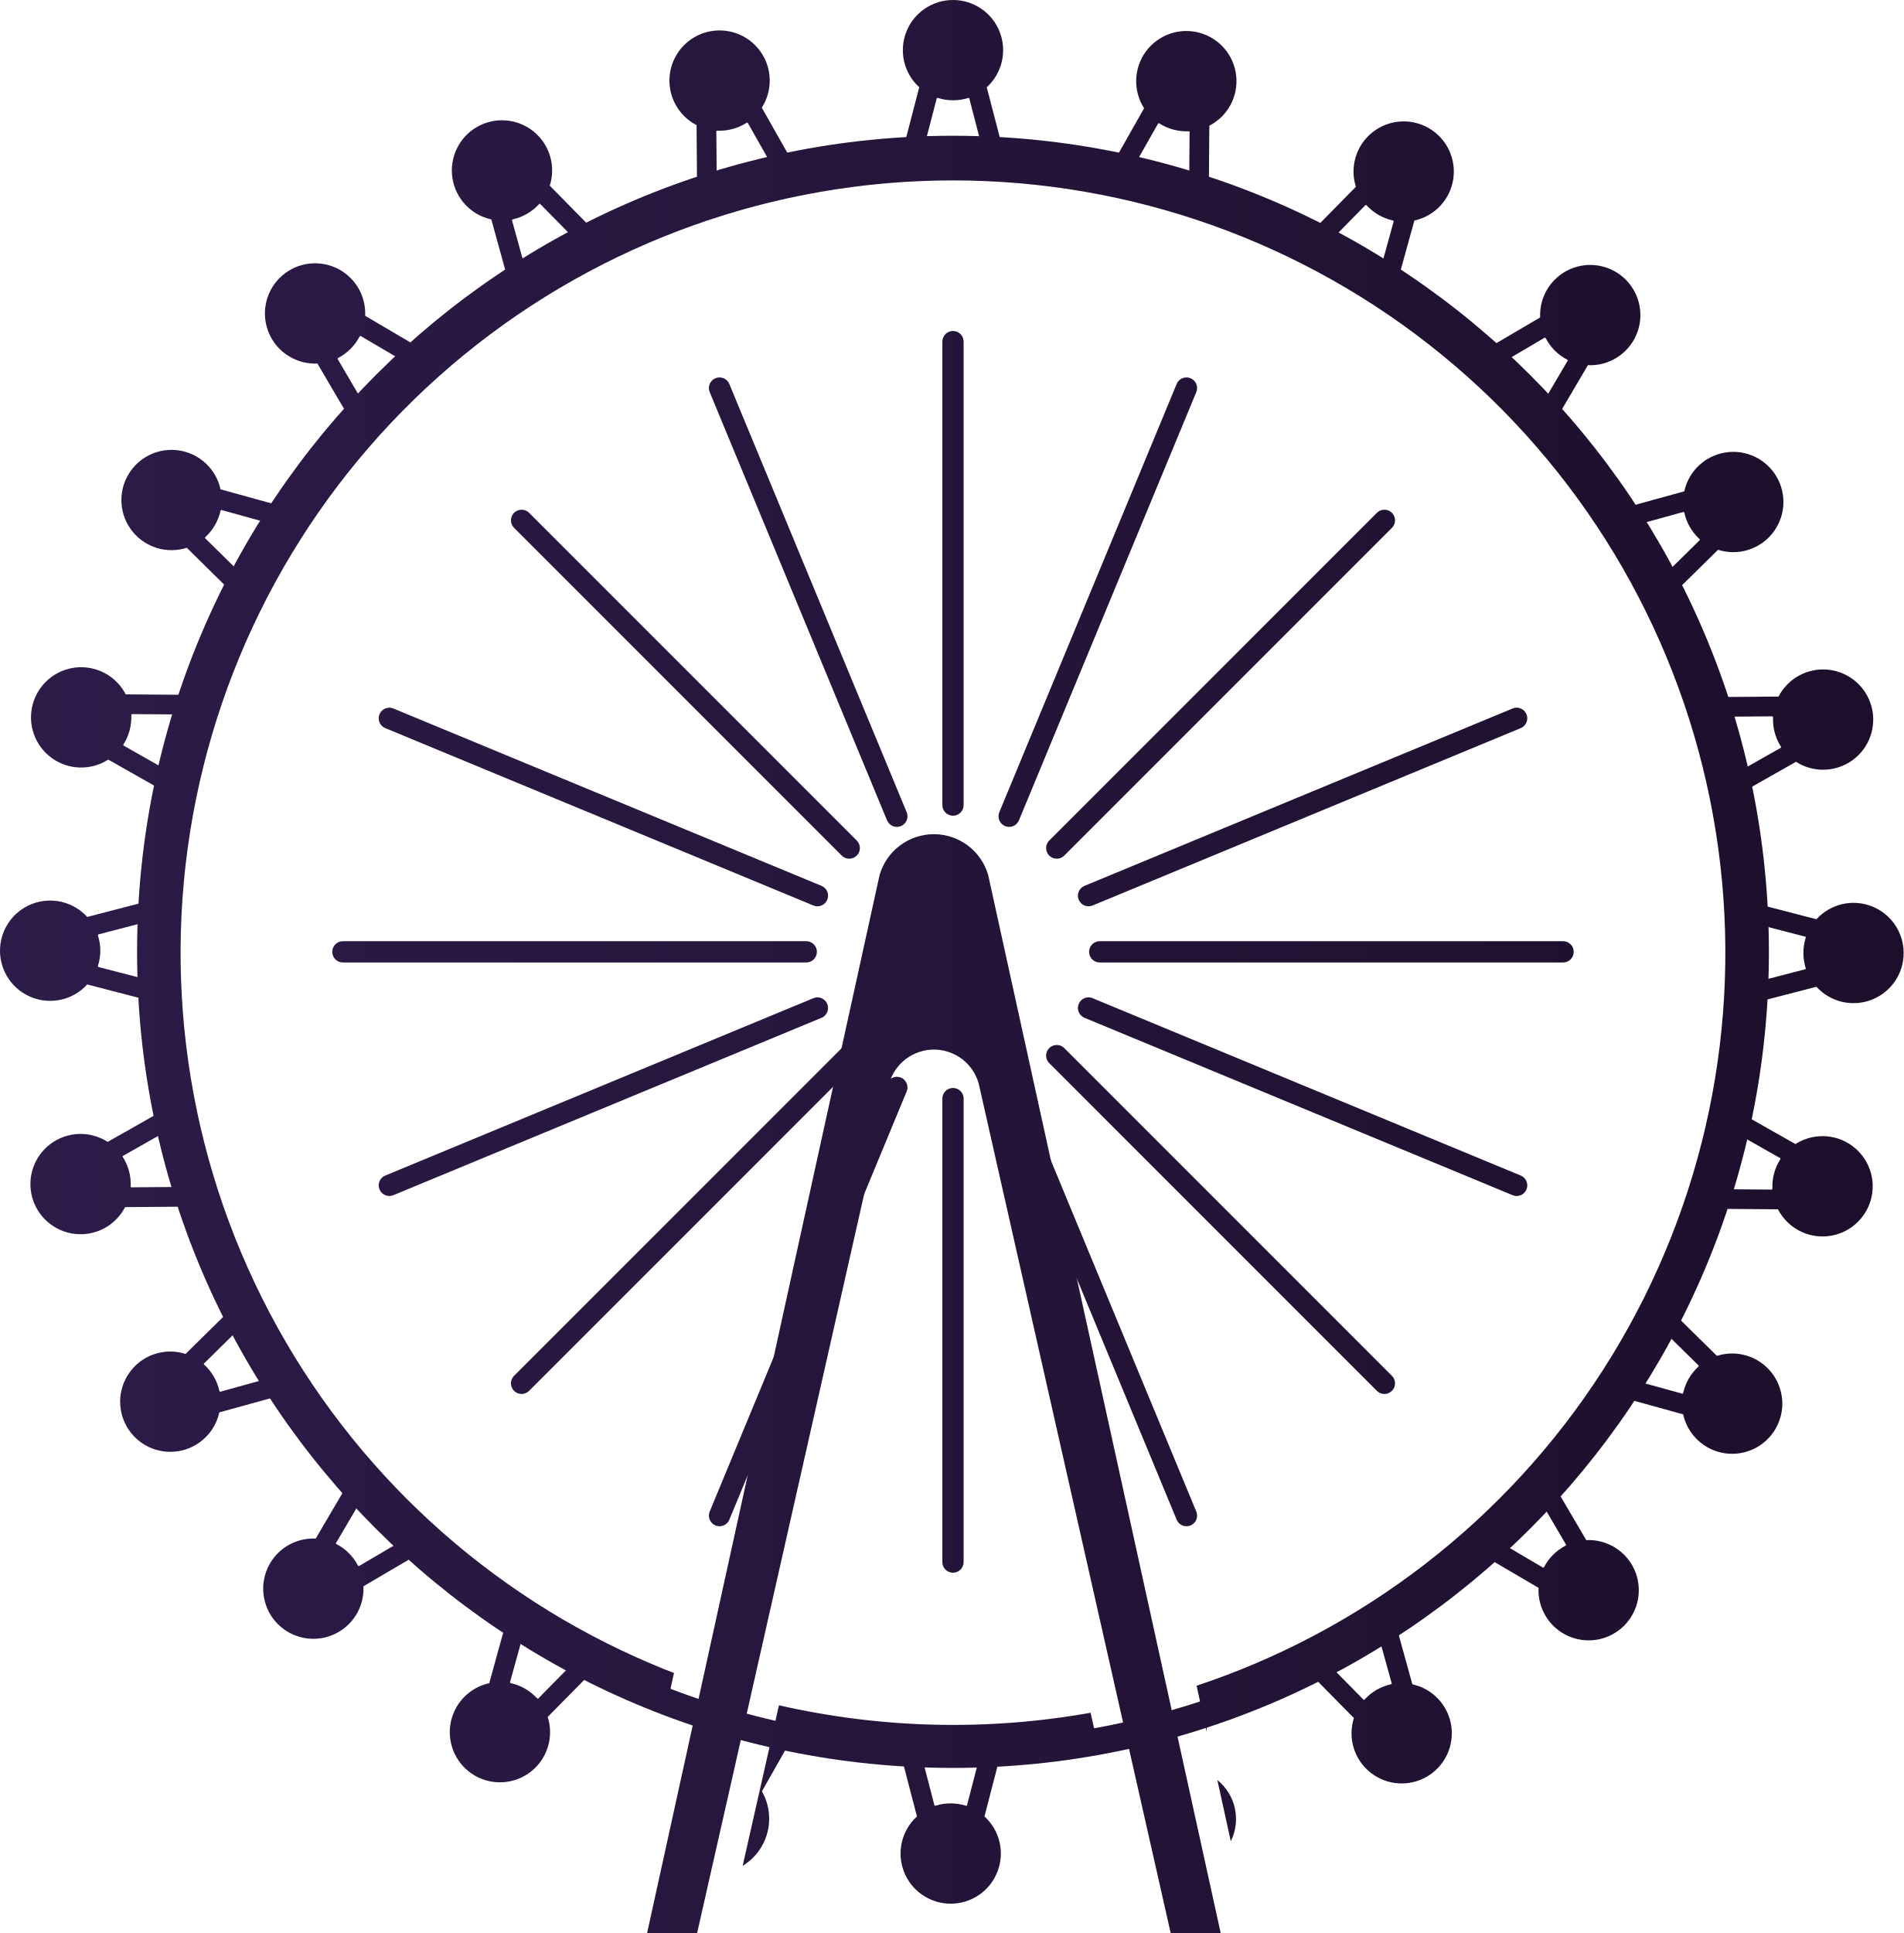
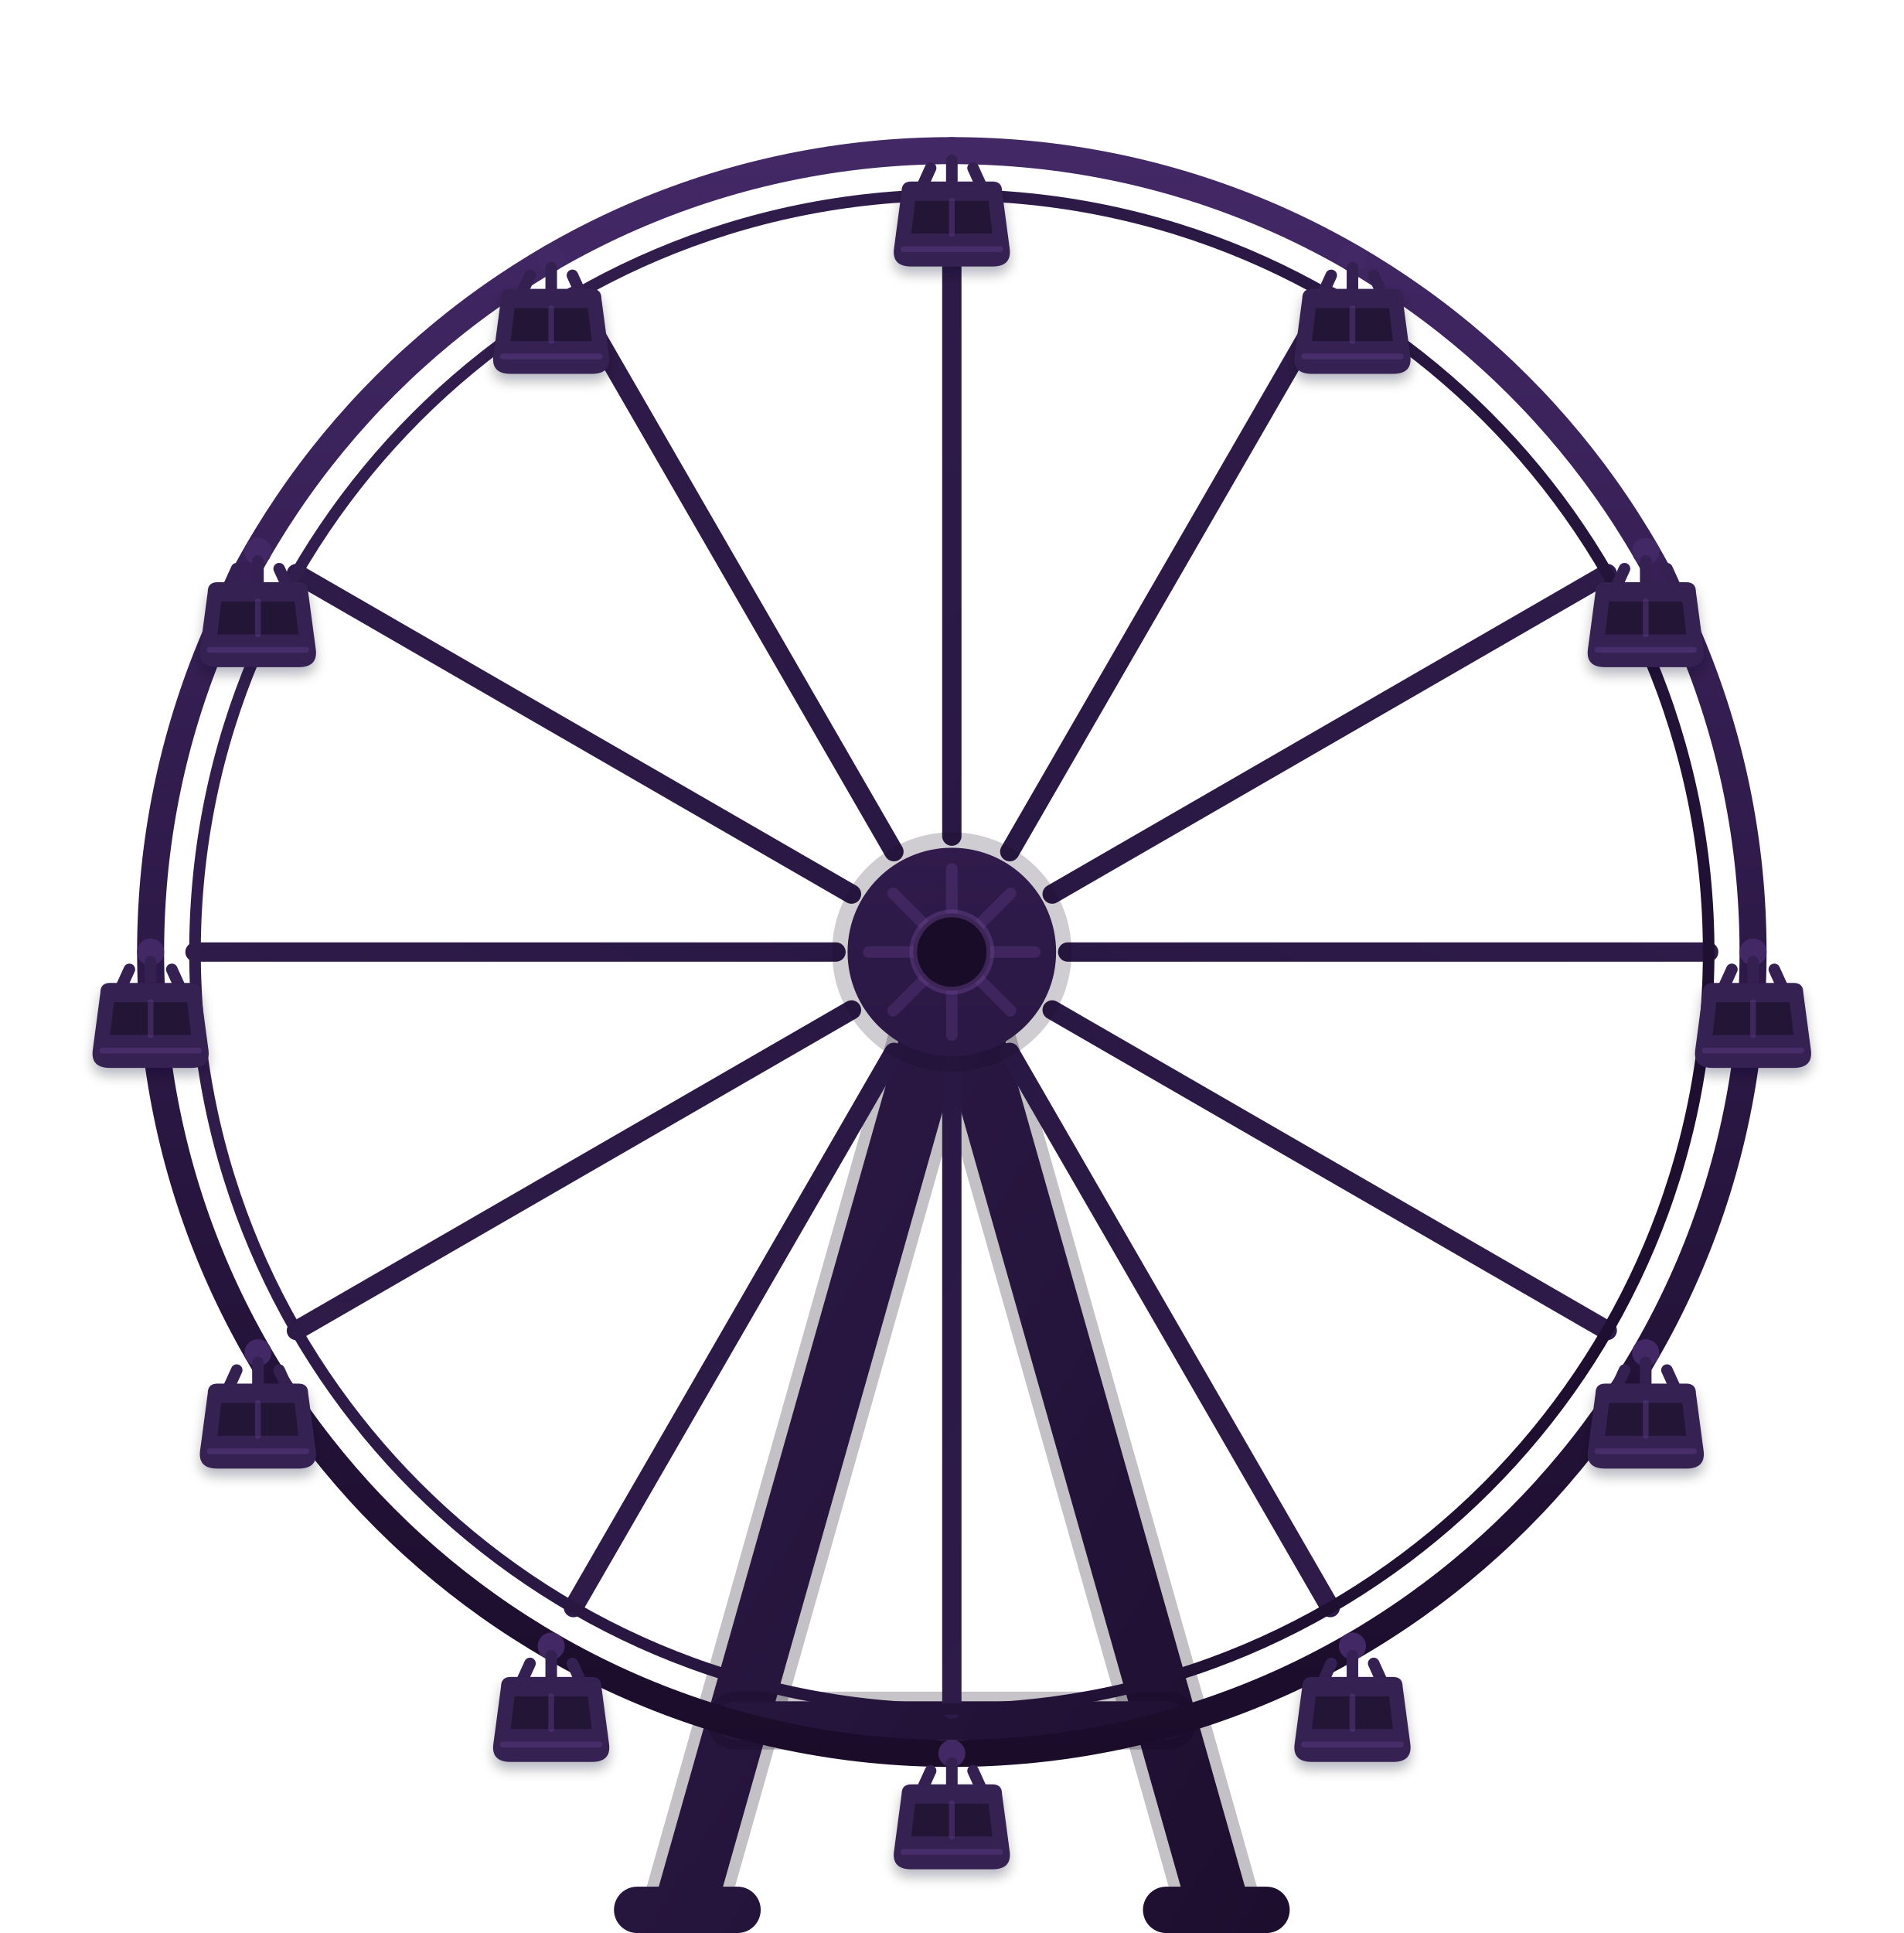
- <svg xmlns="http://www.w3.org/2000/svg" preserveAspectRatio="none" overflow="visible" style="display: block;" width="493" height="500.494" viewBox="0 0 493 500.494" fill="none">
+ <svg xmlns="http://www.w3.org/2000/svg" width="493" height="500.494" viewBox="0 0 493 500.494" fill="none" preserveAspectRatio="xMidYMid meet">
  <style>
-   #ferris-wheel-wheel {
-     animation: ferris-wheel-turn 72s linear infinite;
-     transform-box: view-box;
-     transform-origin: 246.8px 246.45px;
-   }
+     #ferris-wheel-rotor,
+     .ferris-wheel-carriage {
+       animation-duration: 72s;
+       animation-iteration-count: infinite;
+       animation-timing-function: linear;
+       will-change: transform;
+     }

-   @keyframes ferris-wheel-turn {
-     to {
-       transform: rotate(360deg);
+     #ferris-wheel-rotor {
+       animation-name: ferris-wheel-turn;
+       transform-box: view-box;
+       transform-origin: 246.5px 246.5px;
    }
-   }

-   @media (prefers-reduced-motion: reduce) {
-     #ferris-wheel-wheel {
-       animation: none;
+     .ferris-wheel-carriage {
+       animation-name: ferris-wheel-level-carriage;
+       transform-origin: 0 0;
    }
-   }
- </style>
-   <g id="Layer 8">
-     <path id="ferris-wheel-supports" d="M304.202 446.243L316.126 500.494H303.171L294.774 463.347L289.94 441.961L253.443 280.486C252.723 277.971 251.203 275.759 249.114 274.185C247.024 272.61 244.479 271.758 241.863 271.758C239.246 271.758 236.701 272.61 234.612 274.185C232.522 275.759 231.002 277.971 230.282 280.486L194.296 439.665L192.606 447.138L190.054 458.493L184.097 484.763L180.542 500.494H167.584L180.896 439.93L181.8 435.827L227.786 226.589C228.661 223.534 230.507 220.847 233.045 218.935C235.582 217.022 238.674 215.987 241.852 215.987C245.031 215.987 248.122 217.022 250.66 218.935C253.198 220.847 255.044 223.534 255.919 226.589L303.952 445.133L304.194 446.233L304.202 446.243ZM315.258 460.874L318.75 476.761C318.77 476.707 318.793 476.659 318.813 476.605C320.084 473.967 320.424 470.976 319.779 468.12C319.133 465.264 317.54 462.71 315.258 460.874ZM282.429 443.459L284.118 450.933C275.884 452.422 267.568 453.413 259.214 453.9L254.949 470.315C256.888 472.079 258.247 474.388 258.849 476.938C259.451 479.488 259.267 482.161 258.321 484.605C257.375 487.049 255.712 489.15 253.55 490.631C251.388 492.112 248.829 492.905 246.208 492.905C243.587 492.905 241.027 492.112 238.865 490.631C236.703 489.15 235.04 487.049 234.094 484.605C233.149 482.161 232.965 479.488 233.567 476.938C234.168 474.388 235.528 472.079 237.466 470.315L233.181 453.826C223.749 453.223 214.369 451.975 205.107 450.091L197.315 463.814C199.159 467.045 199.67 470.868 198.739 474.469C197.808 478.071 195.509 481.168 192.33 483.102L201.728 441.535C228.226 447.584 255.671 448.241 282.429 443.467V443.459ZM253.877 454.143C251.524 454.221 249.165 454.262 246.8 454.265C244.033 454.265 241.276 454.211 238.528 454.102L242.017 467.529H242.305C244.845 466.733 247.568 466.733 250.108 467.529H250.399L253.877 454.143Z" fill="url(#paint0_linear_0_110)" />
-     <g id="ferris-wheel-wheel">
-       <circle cx="246.8" cy="246.45" r="207.8" fill="none" stroke="url(#paint0_linear_0_110)" stroke-width="7" />
-       <g id="ferris-wheel-exterior">
-         <path d="M454.245 259.679C453.653 269.203 452.405 278.674 450.508 288.026L464.972 296.227C467.178 294.811 469.761 294.095 472.381 294.174C475.001 294.252 477.537 295.122 479.654 296.668C481.771 298.214 483.37 300.364 484.242 302.836C485.114 305.308 485.218 307.986 484.539 310.517C483.861 313.049 482.432 315.316 480.441 317.021C478.449 318.726 475.989 319.788 473.382 320.069C470.775 320.35 468.145 319.835 465.836 318.594C463.528 317.352 461.649 315.441 460.447 313.111L443.778 312.984C442.143 317.818 440.324 322.602 438.321 327.335C436.594 331.417 434.744 335.431 432.77 339.376L444.638 351.063C447.135 350.266 449.814 350.243 452.324 350.997C454.834 351.752 457.057 353.247 458.701 355.288C460.346 357.329 461.334 359.819 461.536 362.431C461.738 365.044 461.145 367.656 459.835 369.926C458.525 372.195 456.558 374.015 454.194 375.146C451.83 376.278 449.179 376.667 446.589 376.265C444 375.862 441.592 374.685 439.684 372.889C437.776 371.093 436.455 368.762 435.897 366.202L419.772 361.746C414.822 369.153 409.4 376.234 403.54 382.943C403.185 383.347 402.967 383.852 402.916 384.386C402.865 384.921 402.984 385.458 403.256 385.921L410.803 398.766C413.422 398.642 416.017 399.313 418.247 400.691C420.478 402.068 422.239 404.089 423.3 406.486C424.36 408.883 424.67 411.545 424.19 414.121C423.709 416.698 422.46 419.069 420.606 420.923C418.752 422.776 416.381 424.026 413.804 424.507C411.227 424.988 408.564 424.679 406.166 423.619C403.769 422.559 401.748 420.798 400.369 418.569C398.991 416.339 398.319 413.745 398.443 411.127L383.936 402.619C376.797 408.903 369.234 414.689 361.3 419.935L365.764 436.1C368.325 436.658 370.657 437.978 372.454 439.885C374.251 441.793 375.428 444.2 375.831 446.789C376.235 449.378 375.845 452.029 374.714 454.393C373.582 456.757 371.762 458.723 369.492 460.033C367.222 461.343 364.609 461.936 361.996 461.734C359.383 461.532 356.892 460.544 354.851 458.9C352.809 457.257 351.313 455.034 350.559 452.524C349.805 450.015 349.827 447.336 350.624 444.839L338.81 432.846C335.165 434.646 331.462 436.341 327.7 437.932C322.684 440.052 317.61 441.966 312.476 443.676L312.515 448.427L309.886 436.47C314.885 434.808 319.829 432.945 324.719 430.882C367.222 412.907 402.202 380.792 423.728 339.979C445.254 299.166 452.003 252.168 442.831 206.949C433.659 161.73 409.129 121.073 373.401 91.869C337.672 62.665 292.943 46.711 246.794 46.711C200.644 46.711 155.915 62.665 120.186 91.869C84.458 121.073 59.928 161.73 50.756 206.949C41.584 252.168 48.333 299.166 69.859 339.979C91.385 380.792 126.364 412.907 168.868 430.882C170.75 431.678 172.641 432.443 174.541 433.178L172.88 440.744C170.535 439.851 168.203 438.915 165.884 437.937C161.801 436.209 157.785 434.358 153.838 432.385L141.842 444.548C142.639 447.045 142.662 449.724 141.908 452.233C141.153 454.743 139.657 456.966 137.616 458.61C135.575 460.253 133.084 461.241 130.471 461.443C127.858 461.645 125.244 461.052 122.974 459.742C120.705 458.432 118.884 456.466 117.753 454.102C116.622 451.738 116.232 449.088 116.635 446.498C117.039 443.909 118.216 441.502 120.013 439.595C121.81 437.687 124.142 436.367 126.702 435.809L131.268 419.272C123.445 414.032 115.986 408.267 108.944 402.017L94.126 410.721C94.25 413.339 93.579 415.934 92.201 418.164C90.823 420.393 88.802 422.154 86.405 423.215C84.007 424.275 81.345 424.585 78.767 424.104C76.19 423.624 73.819 422.375 71.965 420.522C70.111 418.668 68.861 416.298 68.38 413.721C67.898 411.144 68.208 408.482 69.268 406.085C70.328 403.688 72.089 401.667 74.319 400.289C76.549 398.911 79.144 398.239 81.763 398.363L90.507 383.487C84.298 376.428 78.576 368.956 73.381 361.121L56.792 365.699C56.232 368.259 54.91 370.59 53.001 372.385C51.091 374.18 48.683 375.356 46.093 375.757C43.503 376.158 40.852 375.767 38.488 374.634C36.125 373.501 34.159 371.679 32.85 369.409C31.542 367.138 30.951 364.525 31.155 361.913C31.359 359.3 32.349 356.81 33.995 354.771C35.641 352.731 37.865 351.237 40.376 350.485C42.887 349.733 45.567 349.758 48.063 350.557L60.357 338.452C58.557 334.808 56.861 331.105 55.268 327.342C53.189 322.426 51.306 317.45 49.62 312.415L32.398 312.547C31.194 314.875 29.314 316.784 27.005 318.023C24.696 319.263 22.066 319.775 19.46 319.492C16.855 319.209 14.396 318.145 12.406 316.44C10.417 314.734 8.99 312.466 8.313 309.935C7.637 307.404 7.742 304.727 8.615 302.256C9.488 299.786 11.088 297.637 13.205 296.092C15.322 294.548 17.857 293.68 20.477 293.602C23.096 293.525 25.678 294.241 27.883 295.658L42.916 287.133C41.089 277.926 39.891 268.605 39.33 259.235L22.595 254.897C20.831 256.836 18.521 258.195 15.971 258.796C13.42 259.398 10.746 259.214 8.302 258.269C5.857 257.323 3.756 255.66 2.275 253.499C0.793 251.337 0 248.778 0 246.158C0 243.537 0.793 240.978 2.275 238.817C3.756 236.655 5.857 234.993 8.302 234.047C10.746 233.102 13.42 232.918 15.971 233.519C18.521 234.121 20.831 235.48 22.595 237.418L39.365 233.063C39.955 223.694 41.179 214.376 43.03 205.173L28.039 196.671C25.833 198.087 23.25 198.804 20.63 198.725C18.009 198.647 15.473 197.778 13.356 196.232C11.239 194.687 9.639 192.537 8.767 190.065C7.894 187.593 7.79 184.915 8.469 182.383C9.147 179.851 10.575 177.584 12.566 175.879C14.557 174.174 17.018 173.111 19.625 172.83C22.231 172.549 24.862 173.063 27.171 174.304C29.48 175.546 31.359 177.457 32.561 179.786L49.822 179.916C51.457 175.08 53.276 170.296 55.279 165.563C56.951 161.613 58.738 157.729 60.638 153.912L48.372 141.835C45.875 142.632 43.196 142.654 40.686 141.9C38.176 141.146 35.953 139.65 34.309 137.61C32.665 135.569 31.677 133.079 31.474 130.466C31.272 127.854 31.865 125.241 33.175 122.972C34.486 120.703 36.452 118.883 38.816 117.751C41.18 116.62 43.831 116.23 46.421 116.633C49.01 117.036 51.418 118.213 53.326 120.009C55.234 121.805 56.555 124.136 57.114 126.696L73.739 131.289C78.956 123.469 84.699 116.013 90.928 108.972L82.204 94.126C79.586 94.249 76.992 93.578 74.763 92.2C72.534 90.822 70.774 88.802 69.714 86.405C68.654 84.009 68.345 81.348 68.826 78.772C69.307 76.196 70.556 73.826 72.409 71.973C74.263 70.12 76.633 68.871 79.21 68.39C81.786 67.909 84.448 68.219 86.845 69.278C89.242 70.338 91.262 72.097 92.641 74.326C94.019 76.555 94.691 79.148 94.567 81.766L109.419 90.503C116.478 84.272 123.953 78.529 131.792 73.312L127.236 56.813C124.675 56.255 122.343 54.935 120.546 53.027C118.749 51.12 117.572 48.713 117.169 46.124C116.765 43.534 117.155 40.884 118.286 38.52C119.418 36.156 121.238 34.19 123.508 32.88C125.778 31.57 128.391 30.977 131.004 31.179C133.617 31.381 136.108 32.369 138.149 34.012C140.191 35.656 141.687 37.879 142.441 40.389C143.195 42.898 143.173 45.577 142.376 48.074L154.371 60.263C158.143 58.392 161.979 56.631 165.879 54.981C170.708 52.936 175.589 51.083 180.524 49.421L180.394 32.401C178.065 31.199 176.154 29.321 174.913 27.013C173.671 24.705 173.157 22.076 173.438 19.471C173.719 16.866 174.781 14.406 176.486 12.416C178.191 10.426 180.458 8.998 182.99 8.319C185.521 7.641 188.199 7.745 190.671 8.616C193.143 9.487 195.293 11.086 196.839 13.202C198.385 15.318 199.255 17.852 199.334 20.471C199.413 23.09 198.697 25.672 197.282 27.877L205.686 42.692C214.958 40.834 224.347 39.612 233.786 39.035L238.059 22.59C236.12 20.826 234.76 18.518 234.159 15.967C233.557 13.417 233.741 10.744 234.687 8.3C235.632 5.856 237.295 3.756 239.457 2.274C241.619 0.793 244.179 0 246.8 0C249.421 0 251.98 0.793 254.142 2.274C256.304 3.756 257.968 5.856 258.913 8.3C259.859 10.744 260.043 13.417 259.441 15.967C258.839 18.518 257.48 20.826 255.541 22.59L259.816 39.035C269.274 39.614 278.682 40.839 287.972 42.702L296.295 28.03C294.879 25.825 294.163 23.242 294.241 20.622C294.32 18.002 295.19 15.468 296.736 13.351C298.282 11.235 300.433 9.635 302.905 8.764C305.378 7.892 308.056 7.788 310.588 8.467C313.121 9.145 315.389 10.573 317.094 12.564C318.799 14.555 319.862 17.015 320.142 19.621C320.423 22.227 319.909 24.857 318.667 27.166C317.424 29.474 315.513 31.352 313.183 32.554L313.056 49.416C317.99 51.076 322.873 52.928 327.705 54.971C331.656 56.639 335.54 58.426 339.356 60.329L351.142 48.364C350.346 45.868 350.323 43.189 351.077 40.68C351.832 38.17 353.328 35.948 355.369 34.304C357.41 32.66 359.9 31.672 362.514 31.47C365.127 31.268 367.74 31.861 370.01 33.171C372.279 34.481 374.1 36.447 375.231 38.81C376.363 41.174 376.753 43.824 376.35 46.413C375.947 49.003 374.77 51.409 372.974 53.317C371.177 55.225 368.845 56.545 366.285 57.104L361.808 73.31C369.727 78.577 377.274 84.383 384.395 90.687L398.859 82.192C398.736 79.575 399.407 76.981 400.785 74.752C402.164 72.524 404.184 70.764 406.581 69.704C408.979 68.645 411.64 68.335 414.217 68.816C416.793 69.297 419.164 70.546 421.017 72.399C422.87 74.252 424.119 76.622 424.6 79.198C425.081 81.774 424.772 84.435 423.712 86.831C422.652 89.228 420.892 91.248 418.663 92.626C416.434 94.004 413.84 94.676 411.222 94.552L402.718 109.02C409.026 116.157 414.835 123.719 420.103 131.654L436.183 127.214C436.741 124.654 438.061 122.322 439.969 120.526C441.877 118.729 444.284 117.552 446.874 117.149C449.464 116.746 452.115 117.135 454.479 118.266C456.844 119.398 458.81 121.217 460.121 123.487C461.431 125.756 462.025 128.369 461.822 130.981C461.62 133.594 460.632 136.084 458.988 138.125C457.344 140.166 455.121 141.662 452.611 142.416C450.1 143.17 447.421 143.147 444.924 142.35L433.031 154.063C434.902 157.834 436.662 161.668 438.311 165.566C440.39 170.482 442.273 175.456 443.959 180.488L460.589 180.36C461.792 178.032 463.67 176.122 465.979 174.88C468.287 173.639 470.917 173.125 473.523 173.406C476.128 173.687 478.588 174.749 480.579 176.454C482.57 178.158 483.998 180.425 484.676 182.956C485.355 185.487 485.251 188.164 484.38 190.635C483.508 193.107 481.909 195.256 479.793 196.802C477.676 198.348 475.142 199.217 472.522 199.296C469.902 199.375 467.32 198.66 465.115 197.245L450.615 205.466C452.486 214.823 453.707 224.298 454.27 233.823L470.405 238.013C472.169 236.075 474.478 234.716 477.029 234.114C479.58 233.512 482.254 233.696 484.698 234.642C487.142 235.587 489.244 237.25 490.725 239.411C492.207 241.573 493 244.132 493 246.752C493 249.373 492.207 251.932 490.725 254.093C489.244 256.255 487.142 257.918 484.698 258.863C482.254 259.809 479.58 259.993 477.029 259.391C474.478 258.789 472.169 257.43 470.405 255.492L454.245 259.679ZM454.658 246.444C454.658 249.082 454.61 251.714 454.513 254.339L467.628 250.93V250.641C466.832 248.102 466.832 245.38 467.628 242.841V242.55L454.53 239.148C454.614 241.578 454.656 244.012 454.658 246.451V246.444ZM38.944 246.444C38.944 243.751 38.994 241.067 39.095 238.393L25.379 241.965V242.254C26.175 244.793 26.175 247.515 25.379 250.054V250.345L39.074 253.902C38.988 251.425 38.944 248.942 38.944 246.451V246.444ZM132.054 435.658L132.31 435.804C134.907 436.386 137.264 437.747 139.065 439.705L139.321 439.851L149.101 429.92C144.561 427.504 140.122 424.924 135.783 422.178L132.054 435.658ZM94.111 387.457L86.964 399.606L87.168 399.81C89.528 401.043 91.453 402.968 92.686 405.327L92.891 405.531L105.009 398.412C103.253 396.773 101.521 395.102 99.815 393.398C97.873 391.451 95.972 389.471 94.111 387.457ZM52.764 353.104L52.91 353.359C54.869 355.16 56.23 357.517 56.812 360.113L56.955 360.369L70.51 356.625C67.788 352.262 65.219 347.796 62.802 343.226L52.764 353.104ZM44.031 292.374L31.757 299.335L31.831 299.616C33.255 301.86 33.959 304.485 33.847 307.141L33.922 307.421L47.999 307.314C46.487 302.386 45.162 297.407 44.026 292.376L44.031 292.374ZM48.178 185.004L34.08 184.895L34.006 185.175C34.116 187.834 33.412 190.463 31.987 192.71L31.91 192.991L44.161 199.939C45.309 194.918 46.647 189.94 48.173 185.007L48.178 185.004ZM70.829 135.772L57.251 132.026L57.106 132.282C56.524 134.878 55.162 137.235 53.203 139.036L53.058 139.291L63.083 149.161C65.491 144.588 68.071 140.126 70.824 135.775L70.829 135.772ZM105.453 94.075L93.319 86.946L93.113 87.15C91.88 89.508 89.955 91.433 87.597 92.667L87.391 92.871L94.514 105.004C96.246 103.143 98.015 101.31 99.82 99.505C101.669 97.658 103.547 95.848 105.453 94.075ZM149.624 62.69L139.829 52.738L139.573 52.883C137.773 54.843 135.415 56.205 132.818 56.785L132.562 56.928L136.281 70.388C140.628 67.665 145.076 65.098 149.624 62.69ZM200.454 43.807L193.606 31.74L193.328 31.814C191.081 33.241 188.451 33.946 185.792 33.835L185.511 33.909L185.615 47.778C190.516 46.27 195.462 44.947 200.454 43.807ZM254.474 38.773L250.991 25.369H250.71C248.17 26.165 245.448 26.165 242.908 25.369H242.617L239.133 38.773C241.685 38.681 244.243 38.634 246.808 38.632C249.372 38.631 251.927 38.679 254.474 38.778V38.773ZM308.071 34.062L307.79 33.988C305.131 34.099 302.502 33.394 300.254 31.97L299.973 31.893L293.207 43.82C298.17 44.953 303.09 46.27 307.966 47.77L308.071 34.062ZM360.953 57.231L360.698 57.086C358.101 56.504 355.744 55.143 353.942 53.184L353.687 53.039L344.121 62.769C348.62 65.15 353.02 67.693 357.321 70.398L360.953 57.231ZM399.127 105.047L406.036 93.31L405.831 93.106C403.473 91.873 401.548 89.949 400.314 87.591L400.109 87.385L388.369 94.29C390.205 95.991 392.012 97.734 393.79 99.518C395.604 101.333 397.383 103.176 399.127 105.047ZM440.248 139.794L440.103 139.539C438.144 137.738 436.783 135.381 436.203 132.784L436.057 132.529L423.008 136.132C425.695 140.419 428.225 144.804 430.598 149.288L440.248 139.794ZM360.44 435.96L356.811 422.818C352.503 425.508 348.095 428.039 343.588 430.412L353.179 440.149L353.434 440.004C355.236 438.046 357.593 436.684 360.19 436.102L360.44 435.96ZM398.724 388.281C397.107 390.008 395.46 391.709 393.782 393.385C391.86 395.307 389.903 397.186 387.912 399.021L399.686 405.936L399.89 405.732C401.123 403.373 403.048 401.448 405.408 400.216L405.612 400.011L398.724 388.281ZM430.323 344.137C427.941 348.613 425.398 352.991 422.694 357.271L435.767 360.881L435.909 360.626C436.491 358.03 437.853 355.673 439.812 353.872L439.957 353.617L430.323 344.137ZM449.38 293.264C448.243 298.198 446.927 303.078 445.432 307.906L458.938 308.011L459.012 307.73C458.901 305.071 459.607 302.441 461.034 300.195L461.108 299.914L449.38 293.264ZM461.268 193.565L461.194 193.285C459.766 191.039 459.061 188.41 459.176 185.752L459.099 185.471L445.613 185.573C447.098 190.413 448.402 195.298 449.523 200.228L461.268 193.565Z" fill="url(#paint0_linear_0_110)" />
+ 
+     @keyframes ferris-wheel-turn {
+       to {
+         transform: rotate(360deg);
+       }
+     }
+ 
+     @keyframes ferris-wheel-level-carriage {
+       to {
+         transform: rotate(-360deg);
+       }
+     }
+ 
+     @media (prefers-reduced-motion: reduce) {
+       #ferris-wheel-rotor,
+       .ferris-wheel-carriage {
+         animation: none;
+       }
+     }
+   </style>
+   <defs>
+     <linearGradient id="ferris-wheel-gradient" x1="20" y1="110" x2="473" y2="390" gradientUnits="userSpaceOnUse">
+       <stop stop-color="#352052" />
+       <stop offset="0.52" stop-color="#291742" />
+       <stop offset="1" stop-color="#190B27" />
+     </linearGradient>
+     <linearGradient id="ferris-wheel-highlight" x1="246.5" y1="38" x2="246.5" y2="455" gradientUnits="userSpaceOnUse">
+       <stop stop-color="#432866" />
+       <stop offset="0.55" stop-color="#2B1845" />
+       <stop offset="1" stop-color="#1B0C2A" />
+     </linearGradient>
+     <filter id="ferris-wheel-soft-shadow" x="-30%" y="-30%" width="160%" height="170%" color-interpolation-filters="sRGB">
+       <feDropShadow dx="0" dy="2" stdDeviation="1.6" flood-color="#0B0412" flood-opacity="0.28" />
+     </filter>
+     <line id="ferris-wheel-spoke" x1="246.5" y1="216.5" x2="246.5" y2="50.5" />
+     <g id="ferris-wheel-carriage-shape">
+       <circle cy="0" r="3.5" fill="url(#ferris-wheel-highlight)" />
+       <path d="M0 2.5V9.5M-8 10L-5.5 4.5M8 10L5.5 4.5" stroke="url(#ferris-wheel-gradient)" stroke-width="3" stroke-linecap="round" />
+       <path d="M-13 10.5Q-13 8 -10.5 8H10.5Q13 8 13 10.5L15 25.5Q15.5 30 10.5 30H-10.5Q-15.5 30 -15 25.5Z" fill="url(#ferris-wheel-gradient)" filter="url(#ferris-wheel-soft-shadow)" />
+       <path d="M-9.5 13H9.5L10.5 21.5H-10.5L-9.5 13Z" fill="#0E0718" fill-opacity="0.48" />
+       <path d="M0 13V21.5M-12.5 25.5H12.5" stroke="#5A397D" stroke-opacity="0.52" stroke-width="1.5" stroke-linecap="round" />
+     </g>
+   </defs>
+   <g id="ferris-wheel-a-frame" fill="none" stroke-linecap="round" stroke-linejoin="round">
+     <path d="M246.5 250L177.5 493.5M246.5 250L315.5 493.5" stroke="#12081E" stroke-opacity="0.25" stroke-width="22" />
+     <path d="M246.5 250L177.5 493.5M246.5 250L315.5 493.5" stroke="url(#ferris-wheel-gradient)" stroke-width="16" />
+     <path d="M190.5 445.5H302.5" stroke="#12081E" stroke-opacity="0.24" stroke-width="15" />
+     <path d="M190.5 445.5H302.5" stroke="url(#ferris-wheel-gradient)" stroke-width="10" />
+     <path d="M165 494.5H191M302 494.5H328" stroke="url(#ferris-wheel-gradient)" stroke-width="12" />
+   </g>
+   <g id="ferris-wheel-rotor">
+     <g id="ferris-wheel-spokes" stroke="url(#ferris-wheel-gradient)" stroke-width="5" stroke-linecap="round">
+       <use href="#ferris-wheel-spoke" />
+       <use href="#ferris-wheel-spoke" transform="rotate(30 246.5 246.5)" />
+       <use href="#ferris-wheel-spoke" transform="rotate(60 246.5 246.5)" />
+       <use href="#ferris-wheel-spoke" transform="rotate(90 246.5 246.5)" />
+       <use href="#ferris-wheel-spoke" transform="rotate(120 246.5 246.5)" />
+       <use href="#ferris-wheel-spoke" transform="rotate(150 246.5 246.5)" />
+       <use href="#ferris-wheel-spoke" transform="rotate(180 246.5 246.5)" />
+       <use href="#ferris-wheel-spoke" transform="rotate(210 246.5 246.5)" />
+       <use href="#ferris-wheel-spoke" transform="rotate(240 246.5 246.5)" />
+       <use href="#ferris-wheel-spoke" transform="rotate(270 246.5 246.5)" />
+       <use href="#ferris-wheel-spoke" transform="rotate(300 246.5 246.5)" />
+       <use href="#ferris-wheel-spoke" transform="rotate(330 246.5 246.5)" />
+     </g>
+     <circle id="ferris-wheel-inner-rim" cx="246.5" cy="246.5" r="196" stroke="url(#ferris-wheel-gradient)" stroke-width="3" />
+     <circle id="ferris-wheel-outer-rim" cx="246.5" cy="246.5" r="207.5" stroke="url(#ferris-wheel-highlight)" stroke-width="7" />
+     <g id="ferris-wheel-carriages">
+       <g transform="translate(246.5 39)">
+         <g class="ferris-wheel-carriage">
+           <use href="#ferris-wheel-carriage-shape" />
+         </g>
      </g>
-       <g id="ferris-wheel-spokes" fill="none" stroke="url(#paint0_linear_0_110)" stroke-width="5.5" stroke-linecap="round">
-         <line x1="246.8" y1="208.45" x2="246.8" y2="88.45" />
-         <line x1="261.342" y1="211.343" x2="307.264" y2="100.477" />
-         <line x1="273.67" y1="219.58" x2="358.523" y2="134.727" />
-         <line x1="281.907" y1="231.908" x2="392.773" y2="185.986" />
-         <line x1="284.8" y1="246.45" x2="404.8" y2="246.45" />
-         <line x1="281.907" y1="260.992" x2="392.773" y2="306.914" />
-         <line x1="273.67" y1="273.32" x2="358.523" y2="358.173" />
-         <line x1="261.342" y1="281.557" x2="307.264" y2="392.423" />
-         <line x1="246.8" y1="284.45" x2="246.8" y2="404.45" />
-         <line x1="232.258" y1="281.557" x2="186.336" y2="392.423" />
-         <line x1="219.93" y1="273.32" x2="135.077" y2="358.173" />
-         <line x1="211.693" y1="260.992" x2="100.827" y2="306.914" />
-         <line x1="208.8" y1="246.45" x2="88.8" y2="246.45" />
-         <line x1="211.693" y1="231.908" x2="100.827" y2="185.986" />
-         <line x1="219.93" y1="219.58" x2="135.077" y2="134.727" />
-         <line x1="232.258" y1="211.343" x2="186.336" y2="100.477" />
+       <g transform="translate(350.25 66.8)">
+         <g class="ferris-wheel-carriage">
+           <use href="#ferris-wheel-carriage-shape" />
+         </g>
+       </g>
+       <g transform="translate(426.2 142.75)">
+         <g class="ferris-wheel-carriage">
+           <use href="#ferris-wheel-carriage-shape" />
+         </g>
+       </g>
+       <g transform="translate(454 246.5)">
+         <g class="ferris-wheel-carriage">
+           <use href="#ferris-wheel-carriage-shape" />
+         </g>
+       </g>
+       <g transform="translate(426.2 350.25)">
+         <g class="ferris-wheel-carriage">
+           <use href="#ferris-wheel-carriage-shape" />
+         </g>
+       </g>
+       <g transform="translate(350.25 426.2)">
+         <g class="ferris-wheel-carriage">
+           <use href="#ferris-wheel-carriage-shape" />
+         </g>
+       </g>
+       <g transform="translate(246.5 454)">
+         <g class="ferris-wheel-carriage">
+           <use href="#ferris-wheel-carriage-shape" />
+         </g>
+       </g>
+       <g transform="translate(142.75 426.2)">
+         <g class="ferris-wheel-carriage">
+           <use href="#ferris-wheel-carriage-shape" />
+         </g>
+       </g>
+       <g transform="translate(66.8 350.25)">
+         <g class="ferris-wheel-carriage">
+           <use href="#ferris-wheel-carriage-shape" />
+         </g>
+       </g>
+       <g transform="translate(39 246.5)">
+         <g class="ferris-wheel-carriage">
+           <use href="#ferris-wheel-carriage-shape" />
+         </g>
+       </g>
+       <g transform="translate(66.8 142.75)">
+         <g class="ferris-wheel-carriage">
+           <use href="#ferris-wheel-carriage-shape" />
+         </g>
+       </g>
+       <g transform="translate(142.75 66.8)">
+         <g class="ferris-wheel-carriage">
+           <use href="#ferris-wheel-carriage-shape" />
+         </g>
      </g>
    </g>
+     <g id="ferris-wheel-hub">
+       <circle cx="246.5" cy="246.5" r="31" fill="#130920" fill-opacity="0.2" />
+       <circle cx="246.5" cy="246.5" r="27" fill="url(#ferris-wheel-highlight)" />
+       <path d="M246.5 225V268M225 246.5H268M231.3 231.3L261.7 261.7M261.7 231.3L231.3 261.7" stroke="#65408A" stroke-opacity="0.34" stroke-width="3" stroke-linecap="round" />
+       <circle cx="246.5" cy="246.5" r="10" fill="#190C29" stroke="#6A448E" stroke-opacity="0.45" stroke-width="2" />
+     </g>
  </g>
-   <defs>
-     <linearGradient id="paint0_linear_0_110" x1="0" y1="250.242" x2="493" y2="250.242" gradientUnits="userSpaceOnUse">
-       <stop stop-color="#2D1B49" />
-       <stop offset="1" stop-color="#1D0E2B" />
-     </linearGradient>
-   </defs>
</svg>
